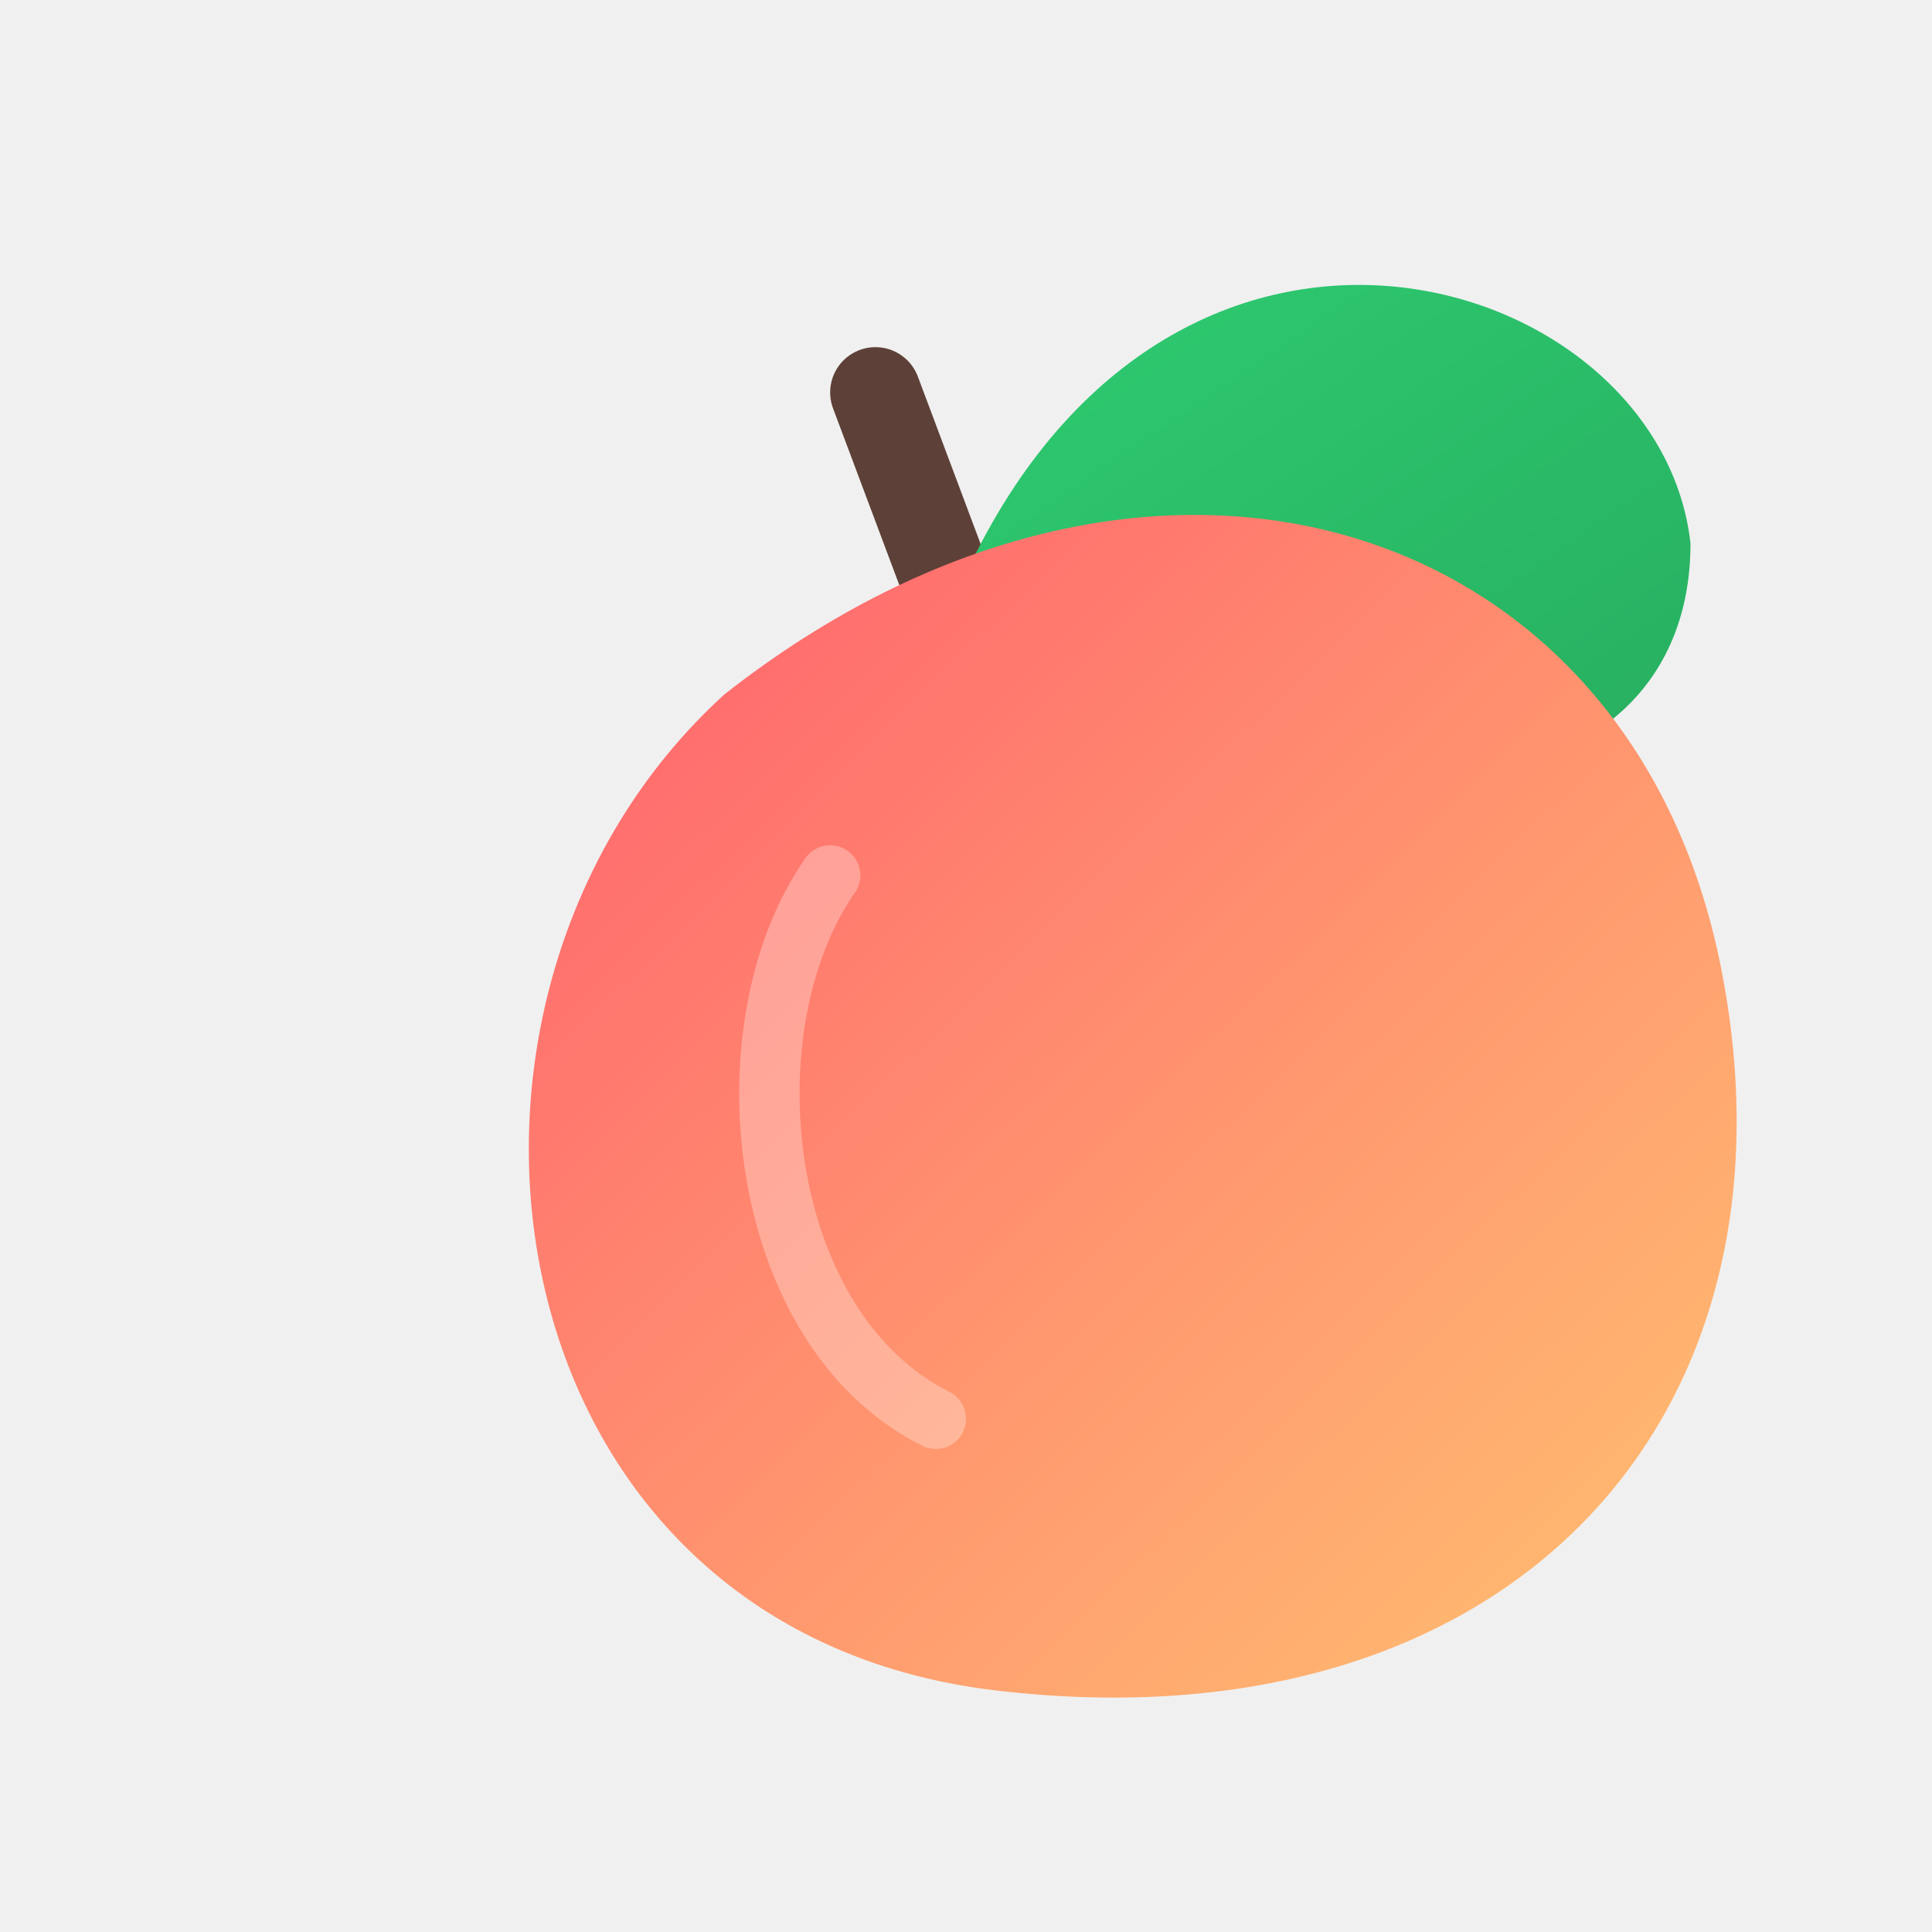
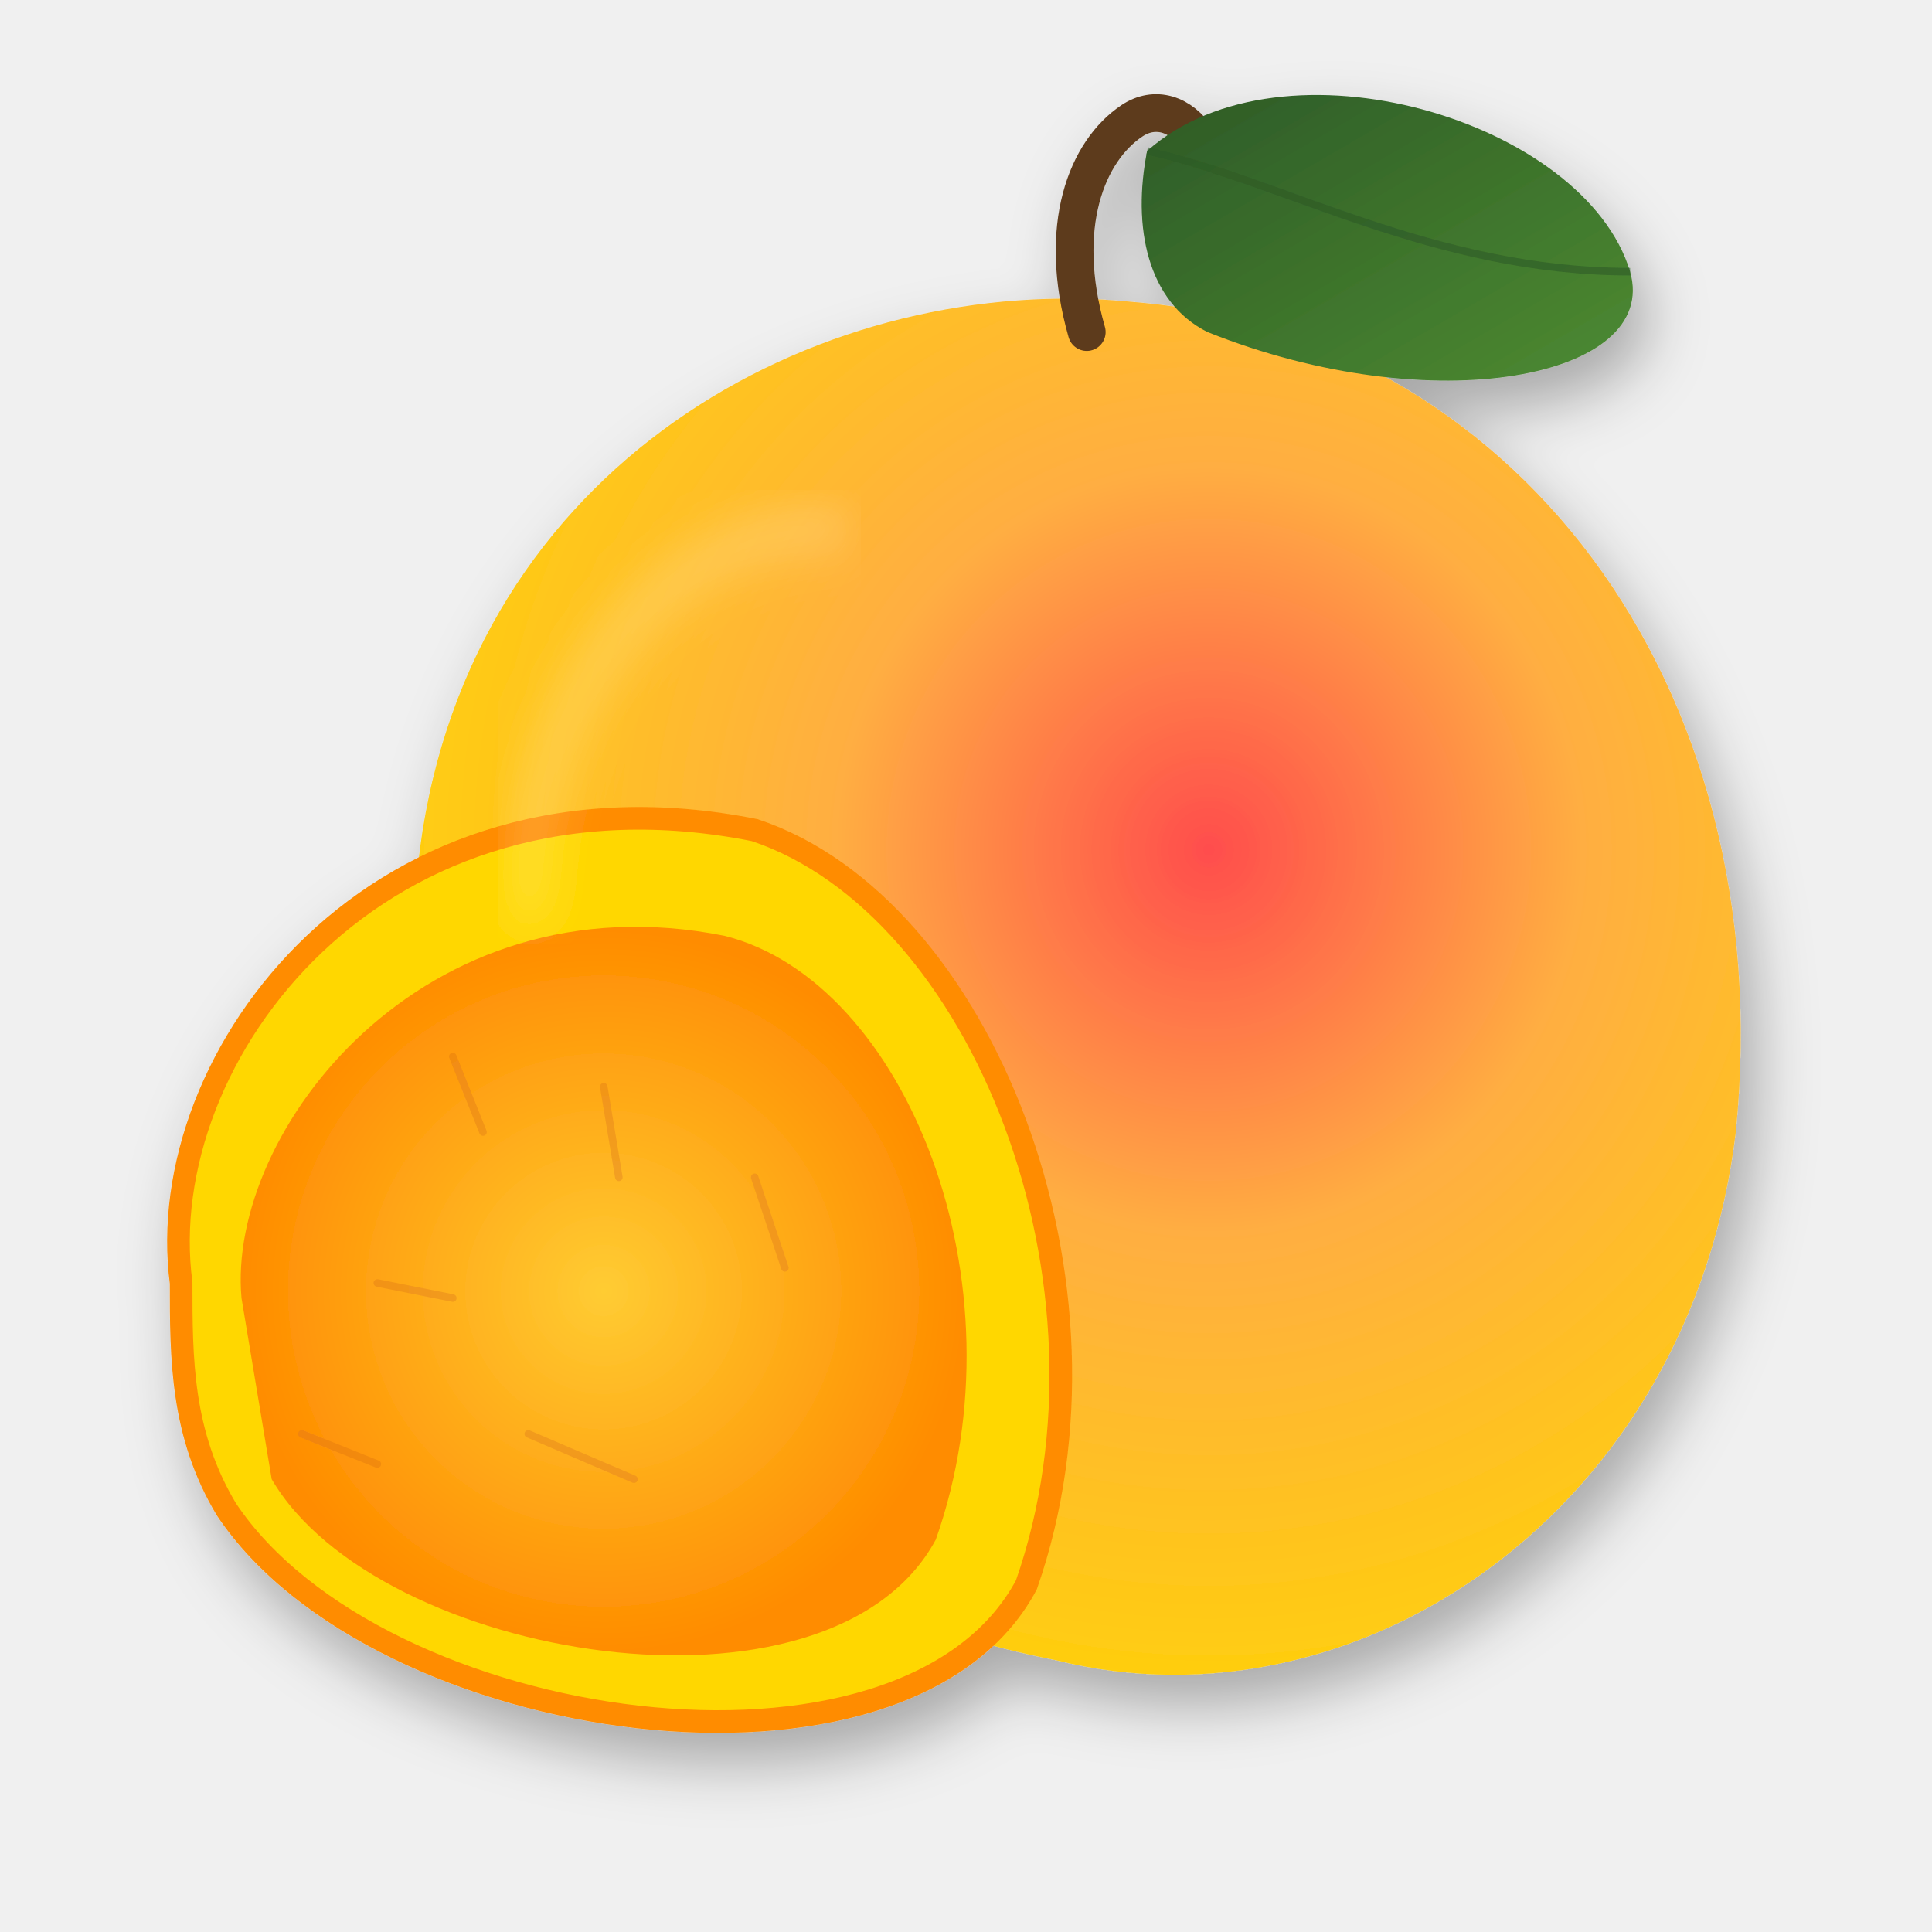
<svg xmlns="http://www.w3.org/2000/svg" width="128" height="128" viewBox="0 0 128 128">
  <defs>
-     <linearGradient id="mangoBody" x1="0%" y1="0%" x2="100%" y2="100%">
-       <stop offset="0%" style="stop-color:#FF5F6D;stop-opacity:1" />
-       <stop offset="100%" style="stop-color:#FFC371;stop-opacity:1" />
+     <radialGradient id="mango_skin" cx="60%" cy="40%" r="70%">
+       <stop offset="0%" style="stop-color:#ff4d4d;stop-opacity:1" />
+       <stop offset="40%" style="stop-color:#ffae42;stop-opacity:1" />
+       <stop offset="100%" style="stop-color:#ffd700;stop-opacity:1" />
+     </radialGradient>
+     <radialGradient id="mango_flesh" cx="50%" cy="50%" r="50%">
+       <stop offset="0%" style="stop-color:#ffcc33;stop-opacity:1" />
+       <stop offset="100%" style="stop-color:#ff8c00;stop-opacity:1" />
+     </radialGradient>
+     <linearGradient id="mango_leaf_grad" x1="0%" y1="0%" x2="100%" y2="100%">
+       <stop offset="0%" style="stop-color:#2d5a27;stop-opacity:1" />
+       <stop offset="100%" style="stop-color:#4d8b31;stop-opacity:1" />
    </linearGradient>
-     <linearGradient id="mangoLeaf" x1="0%" y1="0%" x2="100%" y2="100%">
-       <stop offset="0%" style="stop-color:#2ecc71;stop-opacity:1" />
-       <stop offset="100%" style="stop-color:#27ae60;stop-opacity:1" />
-     </linearGradient>
+     <filter id="mango_shadow_filter" x="-20%" y="-20%" width="140%" height="140%">
+       <feGaussianBlur in="SourceAlpha" stdDeviation="2" />
+       <feOffset dx="1" dy="2" result="offsetblur" />
+       <feComponentTransfer>
+         <feFuncA type="linear" slope="0.3" />
+       </feComponentTransfer>
+       <feMerge>
+         <feMergeNode />
+         <feMergeNode in="SourceGraphic" />
+       </feMerge>
+     </filter>
  </defs>
-   <path d="M64,42 L58,26" stroke="#5D4037" stroke-width="6" stroke-linecap="round" fill="none" />
-   <path d="M64,38 C78,8 110,18 112,36 C112,54 88,58 64,38 Z" fill="url(#mangoLeaf)" />
-   <path d="M48,46 C26,66 32,108 66,112 C100,116 120,94 114,64 C108,34 76,24 48,46 Z" fill="url(#mangoBody)" />
-   <path d="M55,58 C48,68 50,88 62,94" stroke="#FFFFFF" stroke-width="4" stroke-linecap="round" fill="none" opacity="0.3" />
+   <g filter="url(#mango_shadow_filter)">
+     <path d="M48,102 C30,95 25,75 28,55 C32,30 55,18 75,20 C100,22 118,45 115,75 C112,100 90,115 70,110 C60,108 55,105 48,102 Z" style="fill:url(#mango_skin);" />
+     <path d="M72,22 C70,15 72,10 75,8 C78,6 82,10 80,18" style="fill:none;stroke:#5d3a1a;stroke-width:2.5;stroke-linecap:round;" />
+     <path d="M76,10 C85,2 105,8 108,18 C110,25 95,28 80,22 C76,20 75,15 76,10 Z" style="fill:url(#mango_leaf_grad);" />
+     <path d="M76,10 C85,12 95,18 108,18" style="fill:none;stroke:#2d5a27;stroke-width:0.5;opacity:0.6" />
+     <path d="M12,85 C10,70 25,50 50,55 C65,60 75,85 68,105 C60,120 25,115 15,100 C12,95 12,90 12,85 Z" style="fill:#ffd700;stroke:#ff8c00;stroke-width:1.5;" />
+     <path d="M16,86 C15,75 28,58 48,62 C60,65 68,85 62,102 C55,115 25,110 18,98 Z" style="fill:url(#mango_flesh);" />
+     <g style="opacity:0.3">
+       <path d="M30,70 L32,75 M40,72 L41,78 M50,78 L52,84 M25,85 L30,86 M35,95 L42,98 M20,95 L25,97" style="stroke:#d2691e;stroke-width:0.5;stroke-linecap:round;" />
+     </g>
+     <path d="M55,35 C45,35 35,45 35,60" style="fill:none;stroke:#ffffff;stroke-width:3;stroke-linecap:round;opacity:0.2;filter:url(#mango_blur_light);" />
+   </g>
+   <defs>
+     <filter id="mango_blur_light">
+       <feGaussianBlur stdDeviation="1.5" />
+     </filter>
+   </defs>
</svg>
